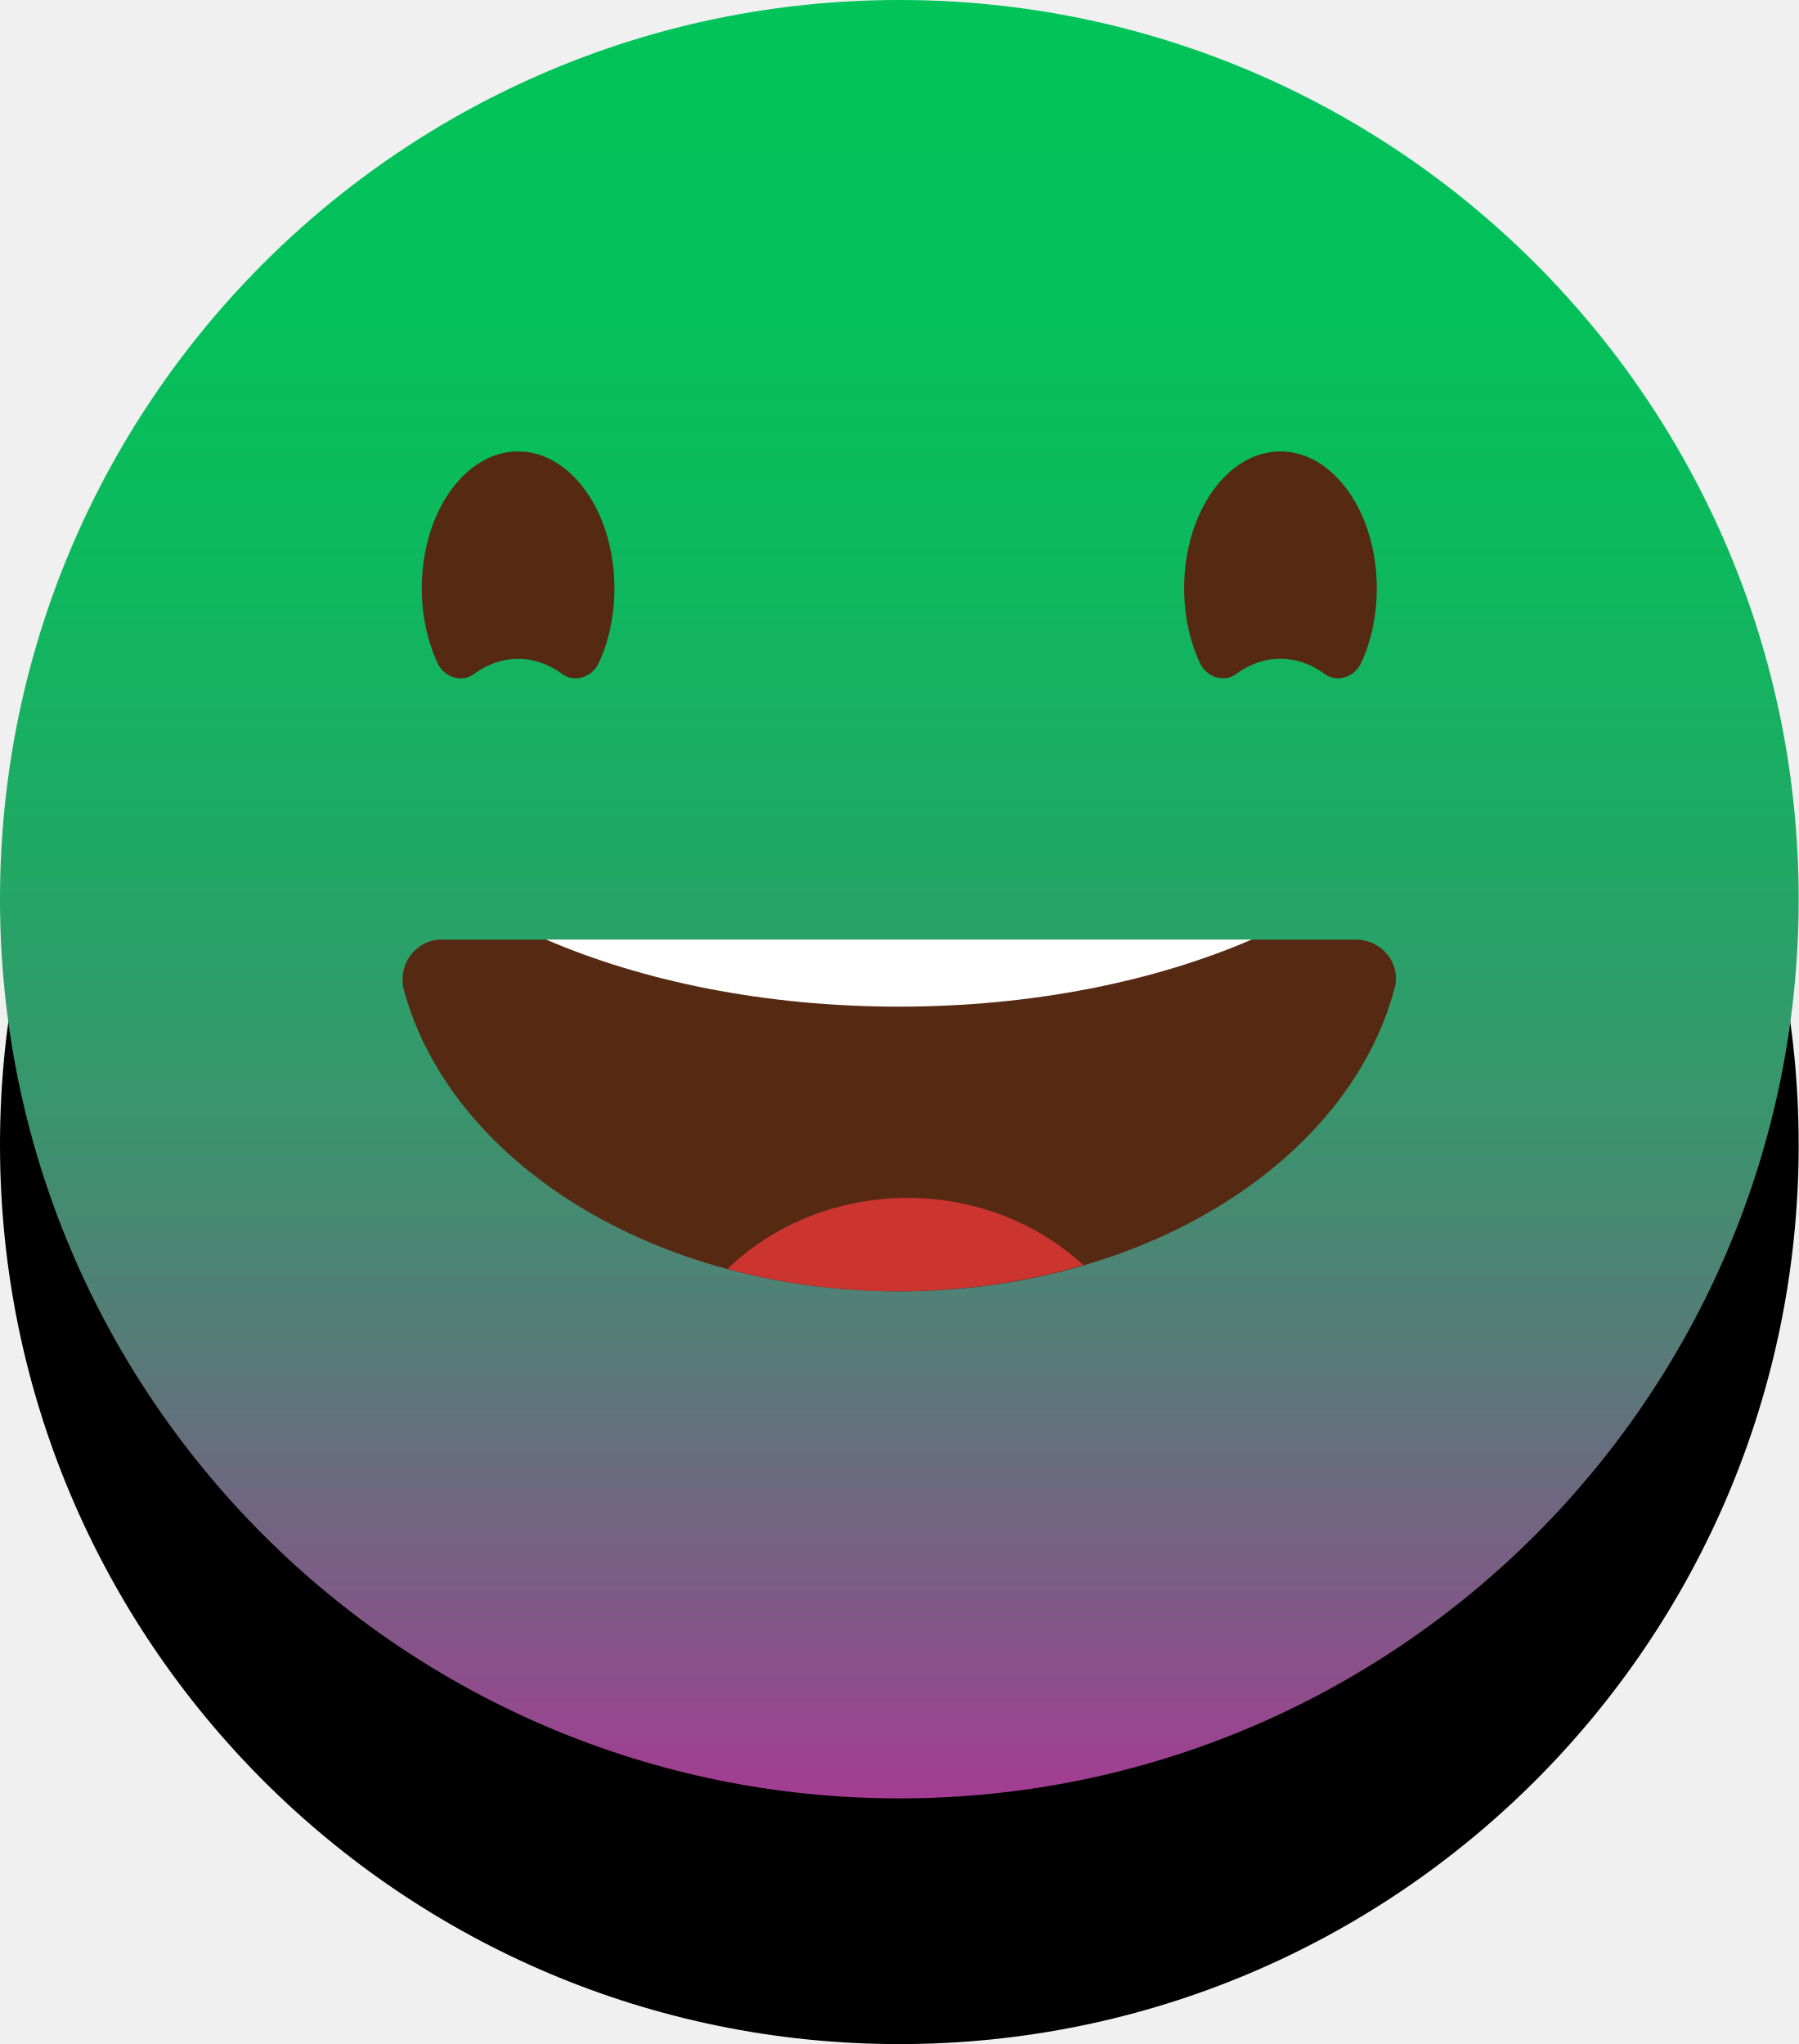
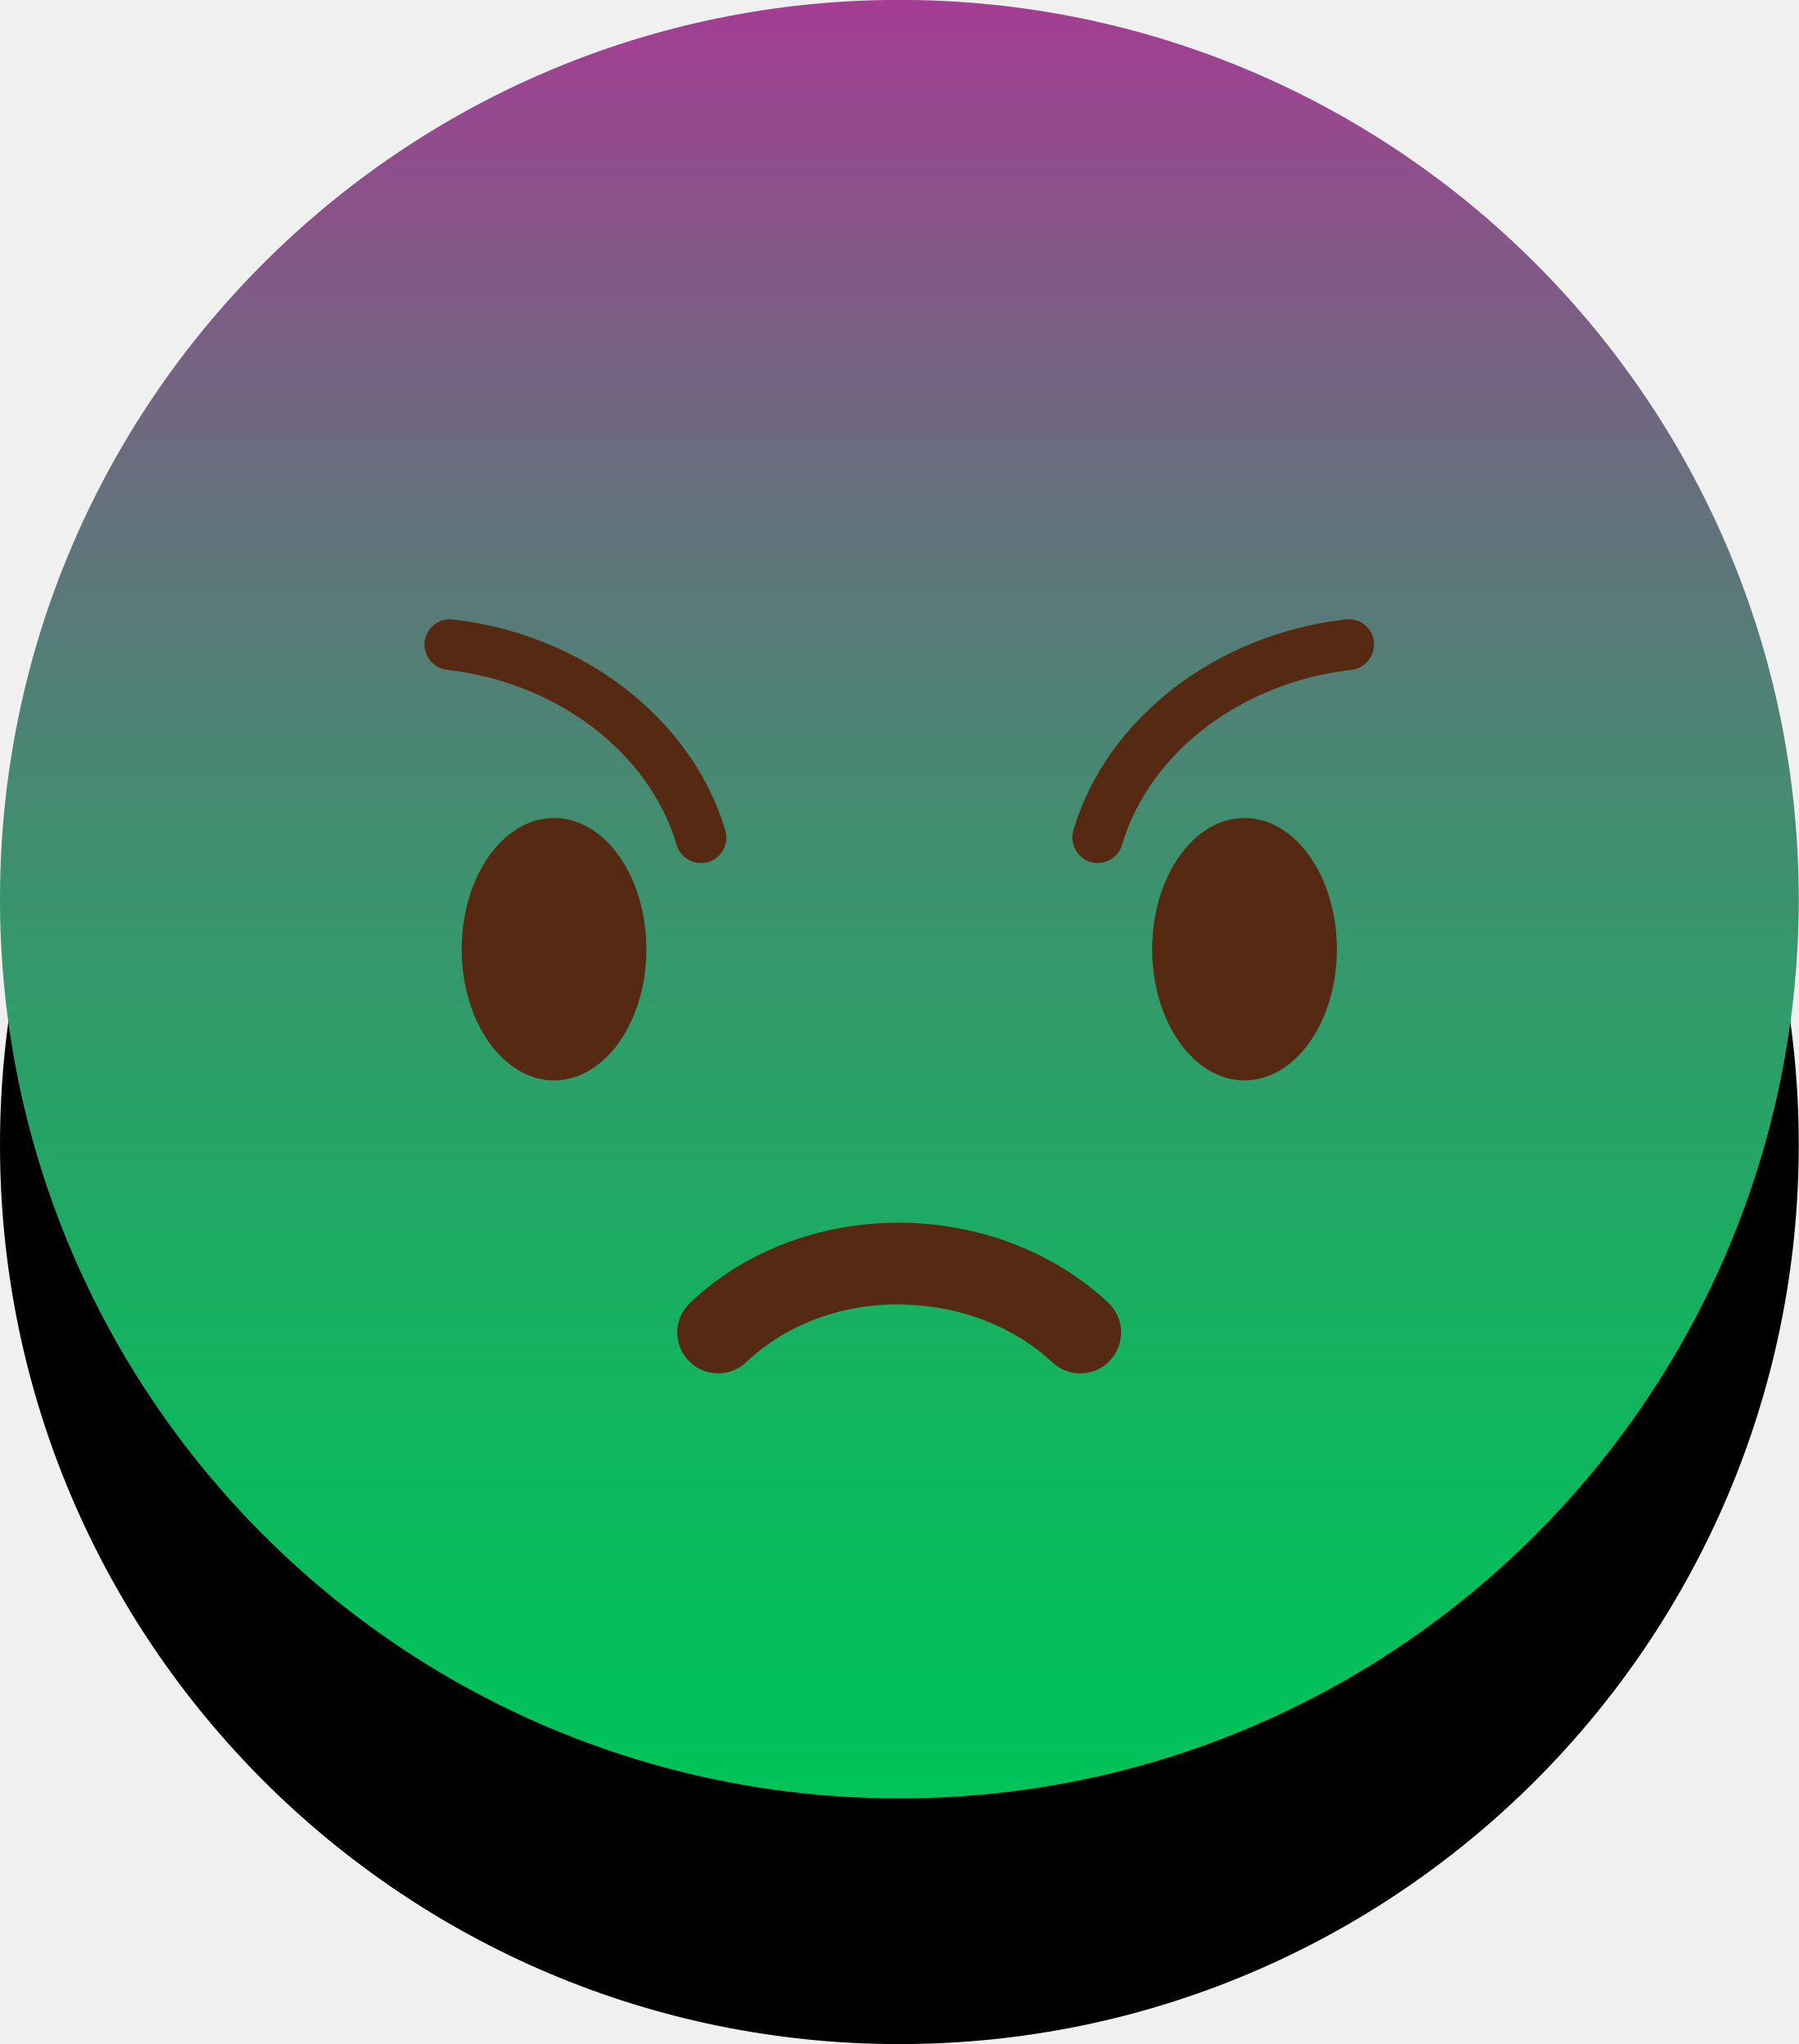
- <svg xmlns="http://www.w3.org/2000/svg" version="1.1" id="Capa_1" x="0px" y="0px" width="19.615px" height="22.295px" viewBox="0 0 19.615 22.295" enable-background="new 0 0 19.615 22.295" xml:space="preserve">
+ <svg xmlns="http://www.w3.org/2000/svg" version="1.1" id="Capa_1" x="0px" y="0px" width="19.615px" height="22.294px" viewBox="0 0 19.615 22.294" enable-background="new 0 0 19.615 22.294" xml:space="preserve">
  <g>
    <g>
-       <circle cx="9.808" cy="12.488" r="9.808" />
+       <circle cx="9.808" cy="12.487" r="9.808" />
      <g>
        <g>
-           <path d="M15.015,9.096c0,0.303-0.062,0.584-0.172,0.818c-0.071,0.152-0.262,0.217-0.396,0.117      c-0.145-0.105-0.31-0.166-0.483-0.166s-0.338,0.061-0.481,0.166c-0.134,0.1-0.326,0.035-0.396-0.117      c-0.109-0.234-0.172-0.516-0.172-0.818c0-0.822,0.47-1.492,1.05-1.492S15.015,8.273,15.015,9.096z" />
+           <g>
+             <g>
+               <ellipse cx="6.042" cy="13.033" rx="1.007" ry="1.431" />
+             </g>
+           </g>
        </g>
        <g>
-           <path d="M6.701,9.096c0,0.303-0.063,0.584-0.172,0.818c-0.072,0.152-0.263,0.217-0.396,0.117      c-0.145-0.105-0.31-0.166-0.483-0.166c-0.173,0-0.337,0.061-0.481,0.166c-0.134,0.1-0.326,0.035-0.396-0.117      C4.663,9.68,4.6,9.398,4.6,9.096c0-0.822,0.47-1.492,1.05-1.492C6.23,7.604,6.701,8.273,6.701,9.096z" />
+           <g>
+             <g>
+               <ellipse cx="13.572" cy="13.033" rx="1.007" ry="1.431" />
+             </g>
+           </g>
        </g>
      </g>
      <g>
        <g>
-           <path d="M4.82,12.928c-0.29,0-0.49,0.279-0.413,0.559c0.514,1.871,2.731,3.279,5.397,3.279c2.683,0,4.912-1.426,5.407-3.314      c0.07-0.266-0.146-0.523-0.423-0.523H4.82z" />
+           <g>
+             <path d="M7.644,12.093c-0.12,0-0.229-0.078-0.265-0.198c-0.297-1.005-1.303-1.773-2.504-1.909       C4.723,9.968,4.614,9.832,4.631,9.68c0.018-0.151,0.153-0.262,0.307-0.243c1.418,0.16,2.613,1.086,2.972,2.302       c0.042,0.147-0.04,0.3-0.187,0.344C7.696,12.09,7.67,12.093,7.644,12.093z" />
+           </g>
        </g>
        <g>
          <g>
-             <path d="M9.803,13.66c1.456,0,2.791-0.275,3.849-0.732H5.955C7.014,13.385,8.349,13.66,9.803,13.66z" />
+             <path d="M11.971,12.093c-0.025,0-0.051-0.003-0.078-0.011c-0.146-0.044-0.229-0.196-0.188-0.344       c0.358-1.216,1.553-2.142,2.973-2.302c0.154-0.019,0.289,0.092,0.306,0.243s-0.093,0.288-0.243,0.306       c-1.202,0.136-2.208,0.904-2.504,1.909C12.201,12.015,12.09,12.093,11.971,12.093z" />
          </g>
-           <g>
-             <path d="M9.896,15.746c-0.773,0-1.469,0.299-1.962,0.775c0.584,0.158,1.213,0.244,1.87,0.244c0.711,0,1.388-0.104,2.011-0.285       C11.324,16.027,10.647,15.746,9.896,15.746z" />
-           </g>
+         </g>
+       </g>
+       <g>
+         <g>
+           <path d="M11.781,17.661c-0.108,0-0.218-0.04-0.303-0.12c-0.411-0.383-0.973-0.606-1.58-0.63      c-0.674-0.029-1.314,0.202-1.758,0.626C7.962,17.707,7.68,17.7,7.51,17.522s-0.163-0.46,0.016-0.63      c0.617-0.59,1.496-0.907,2.408-0.872c0.82,0.032,1.585,0.34,2.152,0.868c0.18,0.168,0.189,0.449,0.021,0.63      C12.02,17.613,11.901,17.661,11.781,17.661z" />
        </g>
      </g>
    </g>
    <g>
-       <linearGradient id="SVGID_1_" gradientUnits="userSpaceOnUse" x1="9.808" y1="19.615" x2="9.808" y2="0">
-         <stop offset="0" style="stop-color:#A43C93" />
-         <stop offset="0.093" style="stop-color:#845688" />
-         <stop offset="0.232" style="stop-color:#5C777A" />
-         <stop offset="0.375" style="stop-color:#3B936E" />
-         <stop offset="0.521" style="stop-color:#21A865" />
-         <stop offset="0.67" style="stop-color:#0FB75E" />
-         <stop offset="0.827" style="stop-color:#04C05A" />
-         <stop offset="1" style="stop-color:#00C359" />
+       <linearGradient id="SVGID_1_" gradientUnits="userSpaceOnUse" x1="9.808" y1="19.614" x2="9.808" y2="0">
+         <stop offset="0" style="stop-color:#00C359" />
+         <stop offset="0.119" style="stop-color:#07BD5B" />
+         <stop offset="0.29" style="stop-color:#1AAE62" />
+         <stop offset="0.493" style="stop-color:#39946D" />
+         <stop offset="0.719" style="stop-color:#64717C" />
+         <stop offset="0.962" style="stop-color:#9B4490" />
+         <stop offset="1" style="stop-color:#A43C93" />
      </linearGradient>
-       <circle fill="url(#SVGID_1_)" cx="9.808" cy="9.808" r="9.808" />
+       <circle fill="url(#SVGID_1_)" cx="9.808" cy="9.807" r="9.808" />
      <g>
        <g>
-           <path fill="#562912" d="M15.015,6.415c0,0.303-0.062,0.585-0.172,0.819c-0.071,0.151-0.262,0.217-0.396,0.117      c-0.145-0.105-0.31-0.166-0.483-0.166s-0.338,0.06-0.481,0.166c-0.134,0.1-0.326,0.034-0.396-0.117      C12.977,7,12.914,6.718,12.914,6.415c0-0.822,0.47-1.491,1.05-1.491S15.015,5.593,15.015,6.415z" />
+           <g>
+             <g>
+               <ellipse fill="#562912" cx="6.042" cy="10.353" rx="1.007" ry="1.431" />
+             </g>
+           </g>
        </g>
        <g>
-           <path fill="#562912" d="M6.701,6.415c0,0.303-0.063,0.585-0.172,0.819C6.457,7.386,6.267,7.451,6.133,7.352      c-0.145-0.105-0.31-0.166-0.483-0.166c-0.173,0-0.337,0.06-0.481,0.166c-0.134,0.1-0.326,0.034-0.396-0.117      C4.663,7,4.6,6.718,4.6,6.415c0-0.822,0.47-1.491,1.05-1.491C6.23,4.924,6.701,5.593,6.701,6.415z" />
+           <g>
+             <g>
+               <ellipse fill="#562912" cx="13.572" cy="10.353" rx="1.007" ry="1.431" />
+             </g>
+           </g>
        </g>
      </g>
      <g>
        <g>
-           <path fill="#562912" d="M4.82,10.248c-0.29,0-0.49,0.279-0.413,0.559c0.514,1.871,2.731,3.278,5.397,3.278      c2.683,0,4.912-1.426,5.407-3.313c0.07-0.267-0.146-0.523-0.423-0.523H4.82z" />
+           <g>
+             <path fill="#562912" d="M7.644,9.413c-0.12,0-0.229-0.078-0.265-0.198C7.082,8.21,6.076,7.441,4.875,7.306       C4.723,7.288,4.614,7.151,4.631,7c0.018-0.151,0.153-0.262,0.307-0.243c1.418,0.16,2.613,1.086,2.972,2.302       c0.042,0.147-0.04,0.3-0.187,0.344C7.696,9.41,7.67,9.413,7.644,9.413z" />
+           </g>
        </g>
        <g>
          <g>
-             <path fill="#FFFFFF" d="M9.803,10.98c1.456,0,2.791-0.275,3.849-0.732H5.955C7.014,10.705,8.349,10.98,9.803,10.98z" />
+             <path fill="#562912" d="M11.971,9.413c-0.025,0-0.051-0.003-0.078-0.011c-0.146-0.044-0.229-0.196-0.188-0.344       c0.358-1.216,1.553-2.142,2.973-2.302C14.832,6.738,14.967,6.849,14.983,7s-0.093,0.288-0.243,0.306       c-1.202,0.136-2.208,0.904-2.504,1.909C12.201,9.335,12.09,9.413,11.971,9.413z" />
          </g>
-           <g>
-             <path fill="#CC342F" d="M9.896,13.066c-0.773,0-1.469,0.299-1.962,0.775c0.584,0.157,1.213,0.243,1.87,0.243       c0.711,0,1.388-0.103,2.011-0.285C11.324,13.347,10.647,13.066,9.896,13.066z" />
-           </g>
+         </g>
+       </g>
+       <g>
+         <g>
+           <path fill="#562912" d="M11.781,14.98c-0.108,0-0.218-0.04-0.303-0.12c-0.411-0.383-0.973-0.606-1.58-0.63      c-0.674-0.029-1.314,0.202-1.758,0.626c-0.179,0.17-0.461,0.163-0.631-0.015s-0.163-0.46,0.016-0.63      c0.617-0.59,1.496-0.907,2.408-0.872c0.82,0.032,1.585,0.34,2.152,0.868c0.18,0.168,0.189,0.449,0.021,0.63      C12.02,14.933,11.901,14.98,11.781,14.98z" />
        </g>
      </g>
    </g>
  </g>
</svg>
